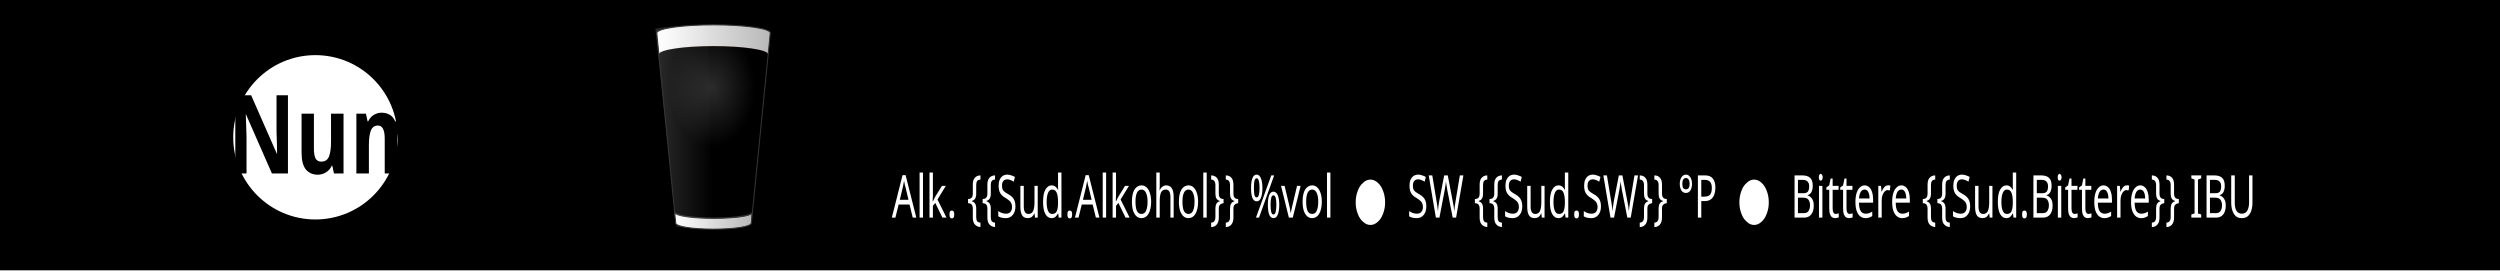
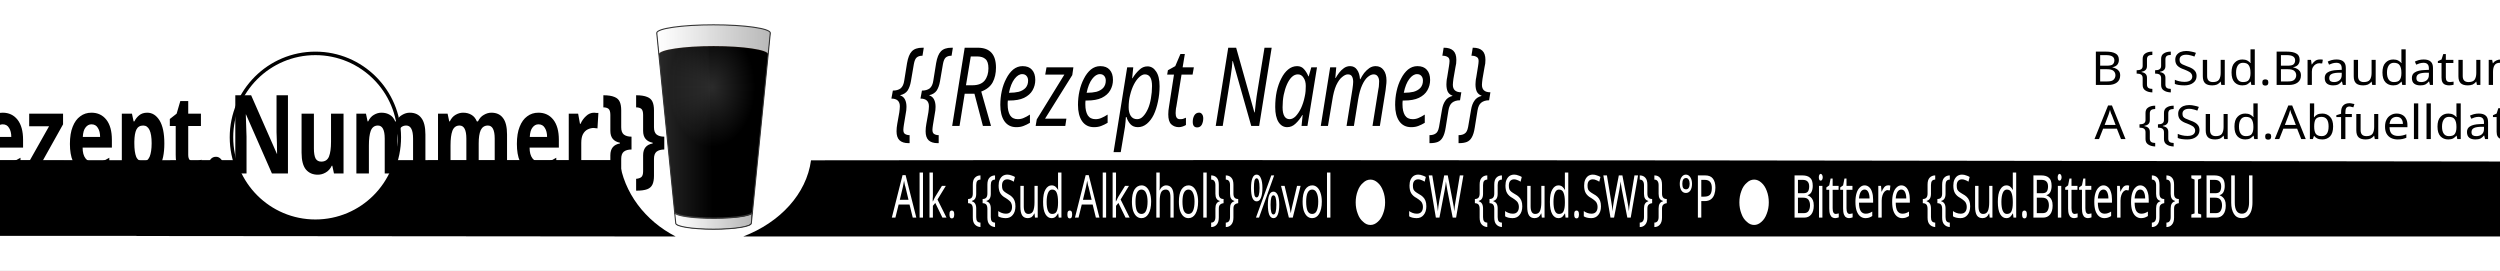
<svg xmlns="http://www.w3.org/2000/svg" xmlns:ns1="http://www.openswatchbook.org/uri/2009/osb" xmlns:xlink="http://www.w3.org/1999/xlink" width="185mm" height="20mm" id="svg2" version="1.1" viewBox="0 0 185 20">
  <defs id="defs4">
-     <style id="style12494">
-         #etikettenfarbe {
-           {{#Tags.Liste.Etikettenfarbe}}
-             fill:{{Tags.Liste.Etikettenfarbe}};
-           {{/Tags.Liste.Etikettenfarbe}}
-           {{^Tags.Liste.Etikettenfarbe}}
-             fill:#ffffff;
-           {{/Tags.Liste.Etikettenfarbe}}
-         }
-       </style>
    <linearGradient ns1:paint="gradient" id="linearGradient10516">
      <stop id="stop10518" offset="0" style="stop-color:#000000;stop-opacity:1;" />
      <stop id="stop10520" offset="1" style="stop-color:#000000;stop-opacity:0;" />
    </linearGradient>
    <linearGradient ns1:paint="solid" id="linearGradient4094">
      <stop id="stop4096" offset="0" style="stop-color:#93beac;stop-opacity:1;" />
    </linearGradient>
    <linearGradient ns1:paint="solid" id="linearGradient5272">
      <stop id="stop5274" offset="0" style="stop-color:#cec7c7;stop-opacity:1;" />
    </linearGradient>
    <linearGradient id="linearGradient3806">
      <stop id="stop3808" offset="0" style="stop-color:#ffffff;stop-opacity:0.169;" />
      <stop id="stop3810" offset="1" style="stop-color:#ffffff;stop-opacity:0;" />
    </linearGradient>
    <linearGradient id="linearGradient3242">
      <stop id="stop3804" offset="0" style="stop-color:#ffffff;stop-opacity:1;" />
      <stop style="stop-color:#b8b8b8;stop-opacity:1;" offset="1" id="stop3246" />
    </linearGradient>
    <linearGradient xlink:href="#linearGradient3806" id="linearGradient3020" gradientUnits="userSpaceOnUse" gradientTransform="matrix(2.108859,0,0,1.797155,-523.874,84.57423)" x1="259.75" y1="504.672" x2="364.125" y2="504.672" />
    <linearGradient xlink:href="#linearGradient3242" id="linearGradient3024" gradientUnits="userSpaceOnUse" gradientTransform="matrix(1.756089,0,0,1.797155,-395.4213,84.57423)" x1="241.75" y1="318.094" x2="489.469" y2="318.094" />
    <radialGradient xlink:href="#linearGradient3806" id="radialGradient3024" gradientUnits="userSpaceOnUse" gradientTransform="matrix(1.756089,0,0,2.436411,-395.4213,-349.5265)" cx="362.34" cy="487.742" fx="362.34" fy="487.742" r="93.893" />
    <linearGradient xlink:href="#linearGradient3242" id="linearGradient3029" gradientUnits="userSpaceOnUse" gradientTransform="matrix(1.756089,0,0,2.549217,-395.4213,-458.6017)" x1="281.612" y1="708.436" x2="448.706" y2="708.436" />
  </defs>
  <g id="layer1" transform="translate(-34.47116,-981.8348)">
-     <rect id="etikettenfarbe" width="185" height="20" x="34.471" y="981.835" />
+     <rect style="fill:#ffffff;" width="185" height="20" x="34.471" y="981.835" />
    <path style="fill:#000000;fill-opacity:1;stroke:none;stroke-width:0.281" mask="none" clip-path="none" d="m 94.486,993.698 c -0.333,2.489 -2.292,4.596 -5.015,5.637 h 96.56 9.653 5.015 6.815 8.361 1.516 2.081 v -5.548 c -31.508,-0.045 -83.197,-0.145 -124.985,-0.089 z" id="rect3842" />
    <path style="fill:#000000;fill-opacity:1;stroke:none;stroke-width:0.27;stroke-miterlimit:4;stroke-dasharray:none;stroke-opacity:1" d="m 34.471,998.79 v 0.501 h 10.098 v 0.008 l 39.902,0.036 c -2.258,-1.157 -3.854,-3.251 -4.162,-5.657 -16.827,-0.003 -40.376,0.025 -45.838,1.8e-4 z" id="rect6461" />
    <g id="layer2" transform="matrix(0.1645989,0,0,0.1645989,158.419,947.8415)" />
    <g id="g3840" transform="matrix(0.1645989,0,0,0.1645989,158.419,947.8415)" />
    <g id="layer3" transform="matrix(0.1645989,0,0,0.1645989,158.419,947.8415)" />



{{#Rezept.Nummer}}
<circle style="color:#000000;display:inline;overflow:visible;visibility:visible;fill:#ffffff;fill-opacity:1;fill-rule:evenodd;stroke:#000000;stroke-width:0.259;stroke-linecap:butt;stroke-linejoin:miter;stroke-miterlimit:4;stroke-dasharray:none;stroke-dashoffset:0;stroke-opacity:1;marker:none;enable-background:accumulate" id="path3034" cx="57.81" cy="991.995" r="6.21" />
    <text xml:space="preserve" style="font-style:normal;font-variant:normal;font-weight:bold;font-stretch:normal;font-size:7.056px;line-height:0%;font-family:'Trebuchet MS';-inkscape-font-specification:'Trebuchet MS, Bold';font-variant-ligatures:normal;font-variant-caps:normal;font-variant-numeric:normal;font-feature-settings:normal;text-align:center;letter-spacing:0px;word-spacing:0px;writing-mode:lr-tb;text-anchor:middle;fill:#000000;fill-opacity:1;stroke:none;stroke-width:0.259" x="66.309" y="867.123" id="text3220" transform="scale(0.8717655,1.147098)">
      <tspan id="tspan10196" x="66.309" y="867.123" style="font-style:normal;font-variant:normal;font-weight:bold;font-stretch:normal;font-size:7.056px;font-family:'Trebuchet MS';-inkscape-font-specification:'Trebuchet MS, Bold';font-variant-ligatures:normal;font-variant-caps:normal;font-variant-numeric:normal;font-feature-settings:normal;text-align:center;writing-mode:lr-tb;text-anchor:middle;stroke-width:0.259">{{Rezept.Nummer}}</tspan>
    </text>



{{/Rezept.Nummer}}
<text xml:space="preserve" style="font-style:normal;font-variant:normal;font-weight:normal;font-stretch:normal;font-size:3.528px;line-height:0%;font-family:'Trebuchet MS';-inkscape-font-specification:'Trebuchet MS, Normal';font-variant-ligatures:normal;font-variant-caps:normal;font-variant-numeric:normal;font-feature-settings:normal;text-align:start;letter-spacing:0px;word-spacing:0px;writing-mode:lr-tb;text-anchor:start;fill:#ffffff;fill-opacity:1;stroke:none;stroke-width:0;stroke-miterlimit:4;stroke-dasharray:none" x="124.757" y="803.631" id="text3226" transform="scale(0.8052929,1.241784)">
      <tspan id="tspan10187" x="124.757" y="803.631" style="font-style:normal;font-variant:normal;font-weight:normal;font-stretch:normal;font-size:3.528px;font-family:'Trebuchet MS';-inkscape-font-specification:'Trebuchet MS, Normal';font-variant-ligatures:normal;font-variant-caps:normal;font-variant-numeric:normal;font-feature-settings:normal;text-align:start;writing-mode:lr-tb;text-anchor:start;stroke-width:0">Alk. {{Sud.Alkohol}} %vol  ●  SW {{Sud.SW}} °P  ●  Bittere {{Sud.Bittere}} IBU</tspan>
    </text>
    <text xml:space="preserve" style="font-style:normal;font-variant:normal;font-weight:normal;font-stretch:normal;font-size:3.528px;line-height:0%;font-family:'Trebuchet MS';-inkscape-font-specification:'Trebuchet MS, Normal';font-variant-ligatures:normal;font-variant-caps:normal;font-variant-numeric:normal;font-feature-settings:normal;text-align:start;letter-spacing:0px;word-spacing:0px;writing-mode:lr-tb;text-anchor:start;fill:#000000;fill-opacity:1;stroke:none;stroke-width:0.356;stroke-miterlimit:4;stroke-dasharray:none" x="185.648" y="1007.105" id="text3039" transform="scale(1.019208,0.9811543)">
      <tspan id="tspan3041" x="185.648" y="1007.105" style="font-style:normal;font-variant:normal;font-weight:normal;font-stretch:normal;font-size:3.528px;line-height:1.25;font-family:'Trebuchet MS';-inkscape-font-specification:'Trebuchet MS, Normal';font-variant-ligatures:normal;font-variant-caps:normal;font-variant-numeric:normal;font-feature-settings:normal;text-align:start;writing-mode:lr-tb;text-anchor:start;fill:#000000;stroke:none;stroke-width:0.356">B {{Sud.Braudatum}}</tspan>
    </text>
    <text xml:space="preserve" style="font-style:normal;font-variant:normal;font-weight:normal;font-stretch:normal;font-size:3.528px;line-height:0%;font-family:'Trebuchet MS';-inkscape-font-specification:'Trebuchet MS, Normal';font-variant-ligatures:normal;font-variant-caps:normal;font-variant-numeric:normal;font-feature-settings:normal;text-align:start;letter-spacing:0px;word-spacing:0px;writing-mode:lr-tb;text-anchor:start;fill:#000000;fill-opacity:1;stroke:none;stroke-width:0.356;stroke-miterlimit:4;stroke-dasharray:none" x="185.894" y="1011.181" id="text3039-7" transform="scale(1.019208,0.9811543)">
      <tspan id="tspan3041-5" x="185.894" y="1011.181" style="font-style:normal;font-variant:normal;font-weight:normal;font-stretch:normal;font-size:3.528px;line-height:1.25;font-family:'Trebuchet MS';-inkscape-font-specification:'Trebuchet MS, Normal';font-variant-ligatures:normal;font-variant-caps:normal;font-variant-numeric:normal;font-feature-settings:normal;text-align:start;writing-mode:lr-tb;text-anchor:start;fill:#000000;stroke:none;stroke-width:0.356">A {{Sud.Abfuelldatum}}</tspan>
    </text>
    <g id="g4941" transform="matrix(0.01931698,0,0,0.01931698,82.50945,972.0805)">
      <path id="rect3810-9" d="m 246.654,600.676 c 119.305,0 216.184,13.815 217.481,30.945 0.01,0.116 0.055,0.221 0.055,0.337 0,0.38 -0.126,0.747 -0.22,1.123 l -72.548,727.735 c 0,12.58 -64.819,22.801 -144.768,22.801 -79.948,0 -144.768,-10.221 -144.768,-22.801 L 29.174,632.632 h 0.11 c -0.035,-0.231 -0.11,-0.442 -0.11,-0.674 0,-17.29 97.368,-31.282 217.481,-31.282 z" style="fill:{{Sud.FarbeRgb}};fill-opacity:1;stroke:none;stroke-width:4.104;stroke-miterlimit:4;stroke-dasharray:none;stroke-opacity:1" />
      <path id="path3781" d="m 395.075,1319.631 c -7.061,16.398 -73.718,21.751 -150.15,21.751 -74.428,0 -138.979,-7.487 -148.005,-23.619 l 0.488,4.171 3.351,35.076 c 0,17.845 65.151,25.558 145.099,25.558 79.948,0 145.499,-8.261 145.499,-26.105 l 1.189,-33.562 3.17,-8.01 z" style="fill:url(#linearGradient3029);fill-opacity:1;stroke:none" />
      <ellipse id="path3804" style="fill:url(#radialGradient3024);fill-opacity:1;stroke:none" cx="240.88" cy="838.812" rx="164.885" ry="228.763" />
      <path transform="scale(-1)" d="M -37.165,-712.486 A 209.573,31.306 0 0 1 -239.647,-681.198 209.573,31.306 0 0 1 -455.83,-710.369" id="path3808" style="opacity:0.743;fill:none;stroke:#2b1100;stroke-width:5.325;stroke-miterlimit:4;stroke-dasharray:none;stroke-opacity:0.525" />
      <path id="rect3769" d="m 246.594,600.021 c -120.112,0 -217.481,13.992 -217.481,31.282 0,0.232 0.075,0.443 0.11,0.674 h -0.11 l 8.012,80.367 c 2.41,-17.113 95.57,-30.885 209.907,-30.832 114.209,0.052 206.78,13.857 208.7,30.945 h 0.22 l 7.957,-80.029 c 0.093,-0.377 0.22,-0.743 0.22,-1.123 0,-0.116 -0.046,-0.221 -0.055,-0.337 -1.296,-17.13 -98.175,-30.945 -217.481,-30.945 z" style="fill:url(#linearGradient3024);fill-opacity:1;stroke:none" />
      <path style="fill:none;stroke:#333333;stroke-width:5.339;stroke-miterlimit:4;stroke-dasharray:none;stroke-opacity:1" id="path3857" d="M 395.53,1318.214 A 148.99,22.549 0 0 1 253.25,1340.741 148.99,22.549 0 0 1 98.155,1320.244" />
      <path id="rect3790" d="m 227.144,600.133 c -86.146,0.782 -160.677,6.511 -203.241,14.883 l 80.071,758.062 c 30.806,5.86 81.921,9.75 140.041,9.884 z" style="fill:url(#linearGradient3020);fill-opacity:1;stroke:none" />
      <path id="rect3810" d="m 246.594,600.021 c 119.305,0 216.184,13.815 217.481,30.945 0.009,0.116 0.055,0.221 0.055,0.337 0,0.38 -0.126,0.747 -0.22,1.123 l -72.548,727.735 c 0,12.58 -64.819,22.801 -144.768,22.801 -79.948,0 -144.768,-10.221 -144.768,-22.801 L 29.113,631.976 h 0.11 c -0.035,-0.231 -0.11,-0.442 -0.11,-0.674 0,-17.29 97.368,-31.282 217.481,-31.282 z" style="fill:none;fill-opacity:1;stroke:#333333;stroke-width:4.104;stroke-miterlimit:4;stroke-dasharray:none;stroke-opacity:1" />
    </g>
    <flowRoot xml:space="preserve" id="flowRoot9152" style="font-style:normal;font-weight:normal;font-size:40px;line-height:125%;font-family:sans-serif;letter-spacing:0px;word-spacing:0px;fill:#000000;fill-opacity:1;stroke:none;stroke-width:1px;stroke-linecap:butt;stroke-linejoin:miter;stroke-opacity:1" transform="translate(34.47116,981.8348)">
      <flowRegion id="flowRegion9154">
        <rect id="rect9156" width="227.573" height="57.286" x="520.018" y="-13.346" />
      </flowRegion>
      <flowPara id="flowPara9158" />
    </flowRoot>
    <text xml:space="preserve" style="font-style:italic;font-variant:normal;font-weight:normal;font-stretch:normal;font-size:7.056px;line-height:0%;font-family:'Trebuchet MS';-inkscape-font-specification:'Trebuchet MS, Italic';font-variant-ligatures:normal;font-variant-caps:normal;font-variant-numeric:normal;font-feature-settings:normal;text-align:start;letter-spacing:0px;word-spacing:0px;writing-mode:lr-tb;text-anchor:start;fill:#000000;fill-opacity:1;stroke:none;stroke-width:0.259" x="115.13" y="864.055" id="text3220-9" transform="scale(0.8717655,1.147098)">
      <tspan x="115.13" y="864.055" style="font-style:italic;font-variant:normal;font-weight:normal;font-stretch:normal;font-size:7.056px;line-height:125%;font-family:'Trebuchet MS';-inkscape-font-specification:'Trebuchet MS, Italic';font-variant-ligatures:normal;font-variant-caps:normal;font-variant-numeric:normal;font-feature-settings:normal;text-align:start;writing-mode:lr-tb;text-anchor:start;stroke-width:0.259" id="tspan3037-7">{{Rezept.Name}}</tspan>
    </text>
  </g>
</svg>
